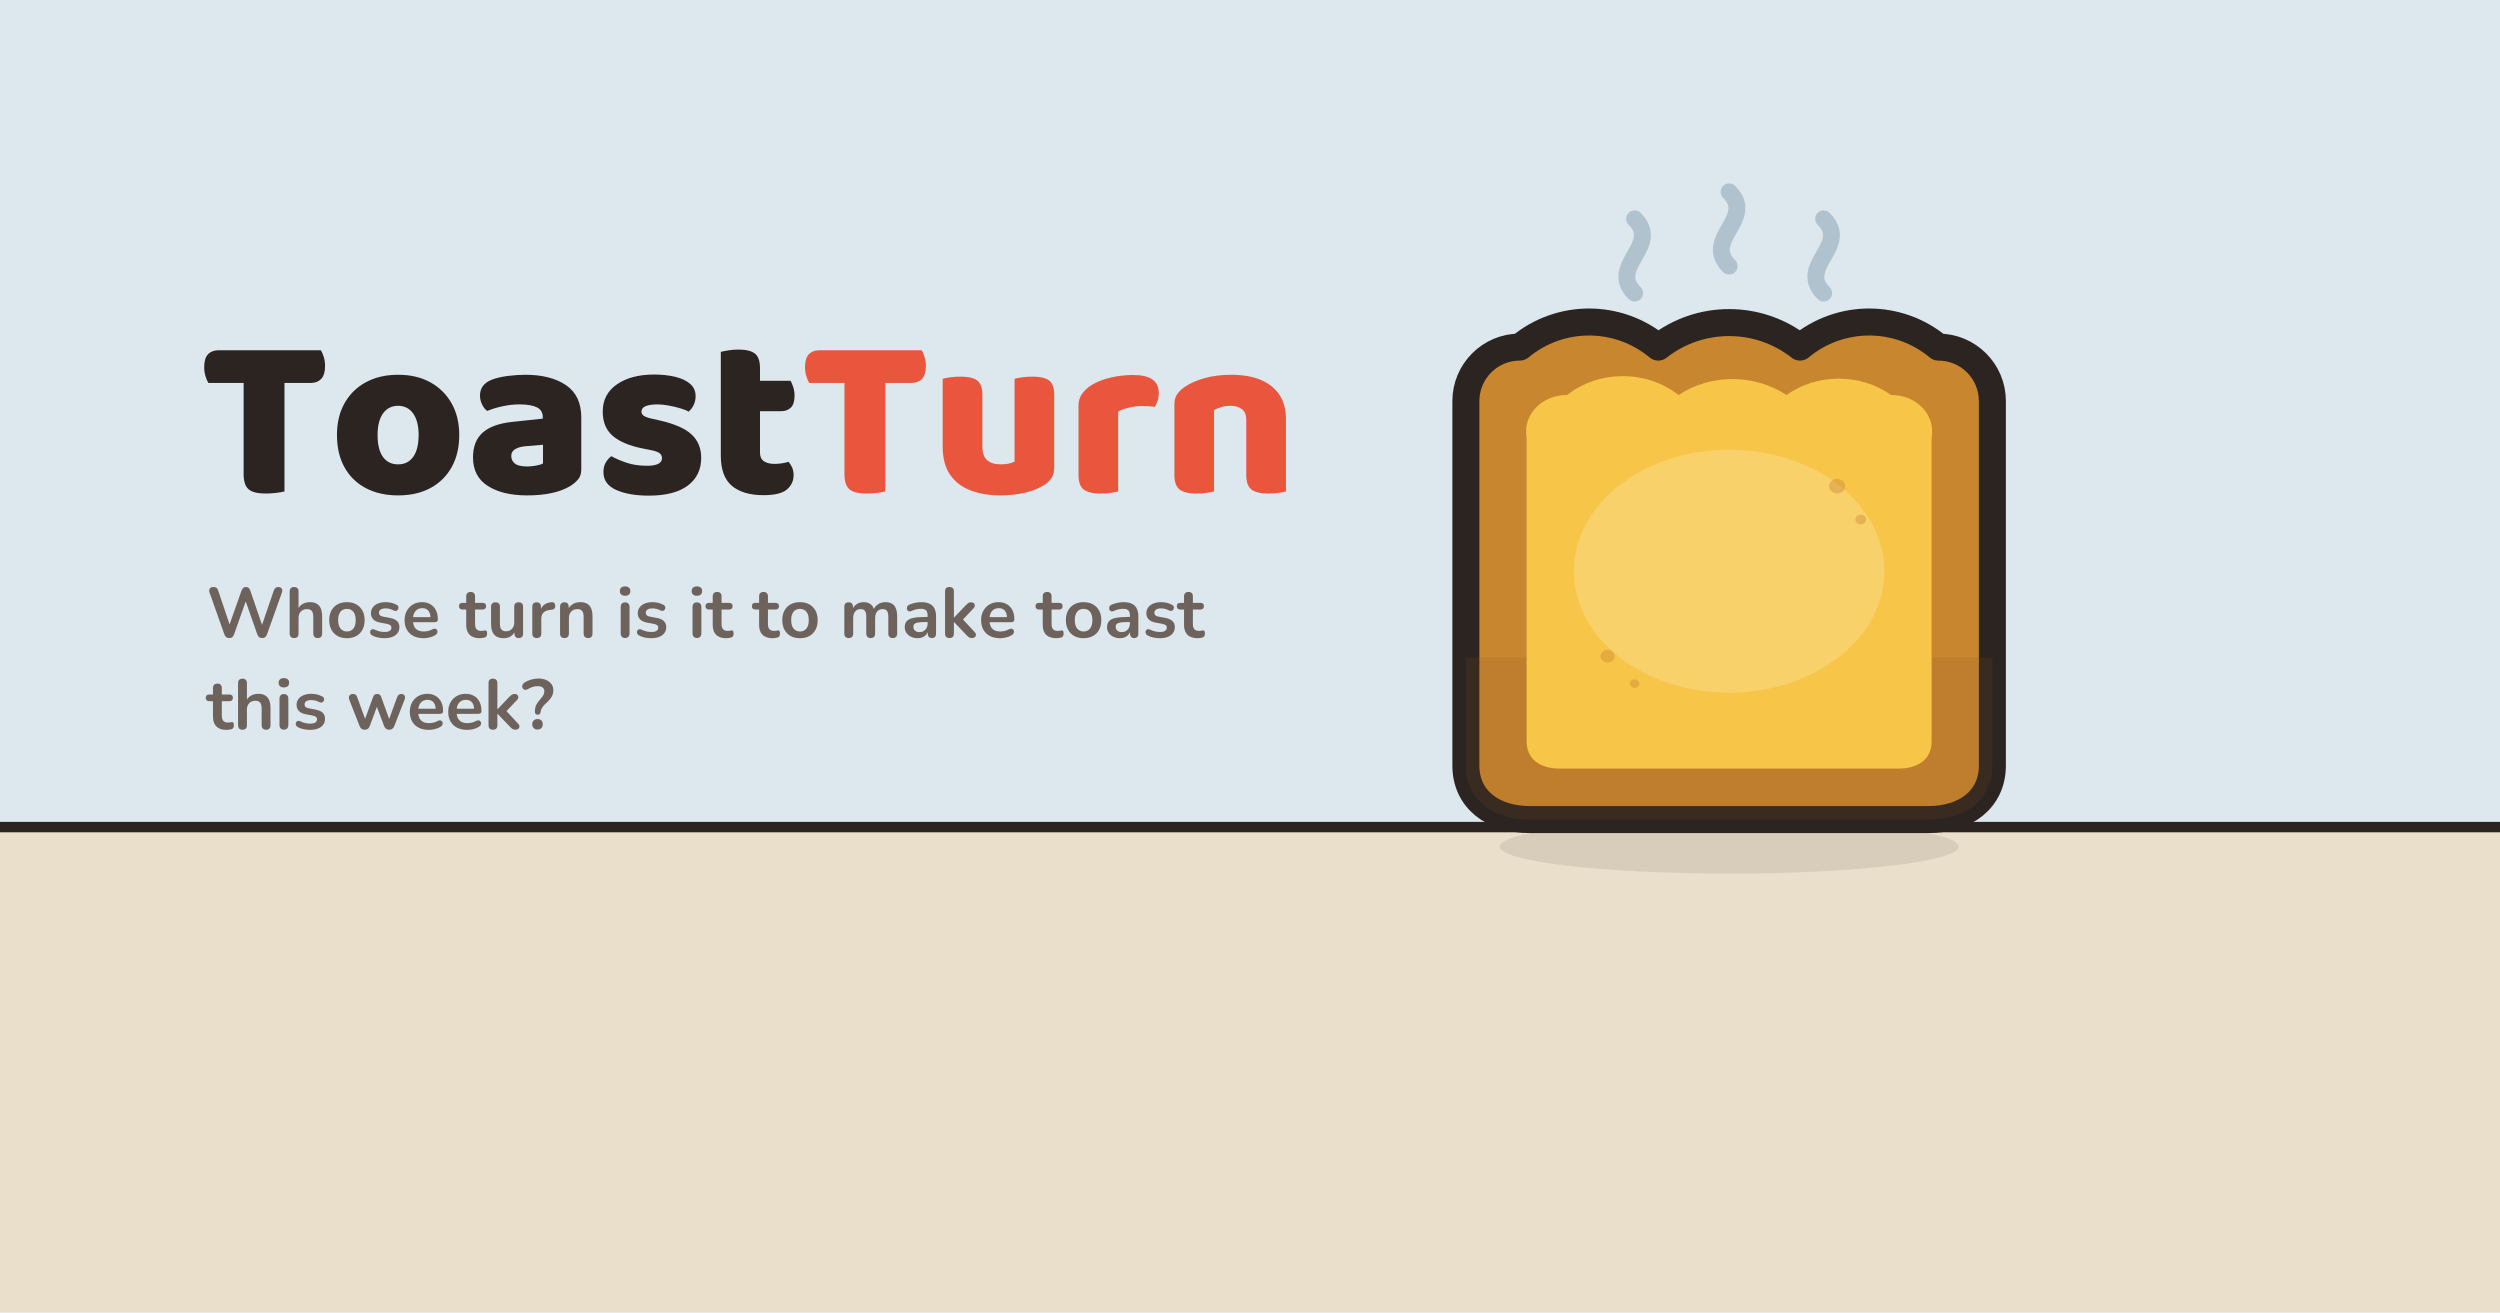
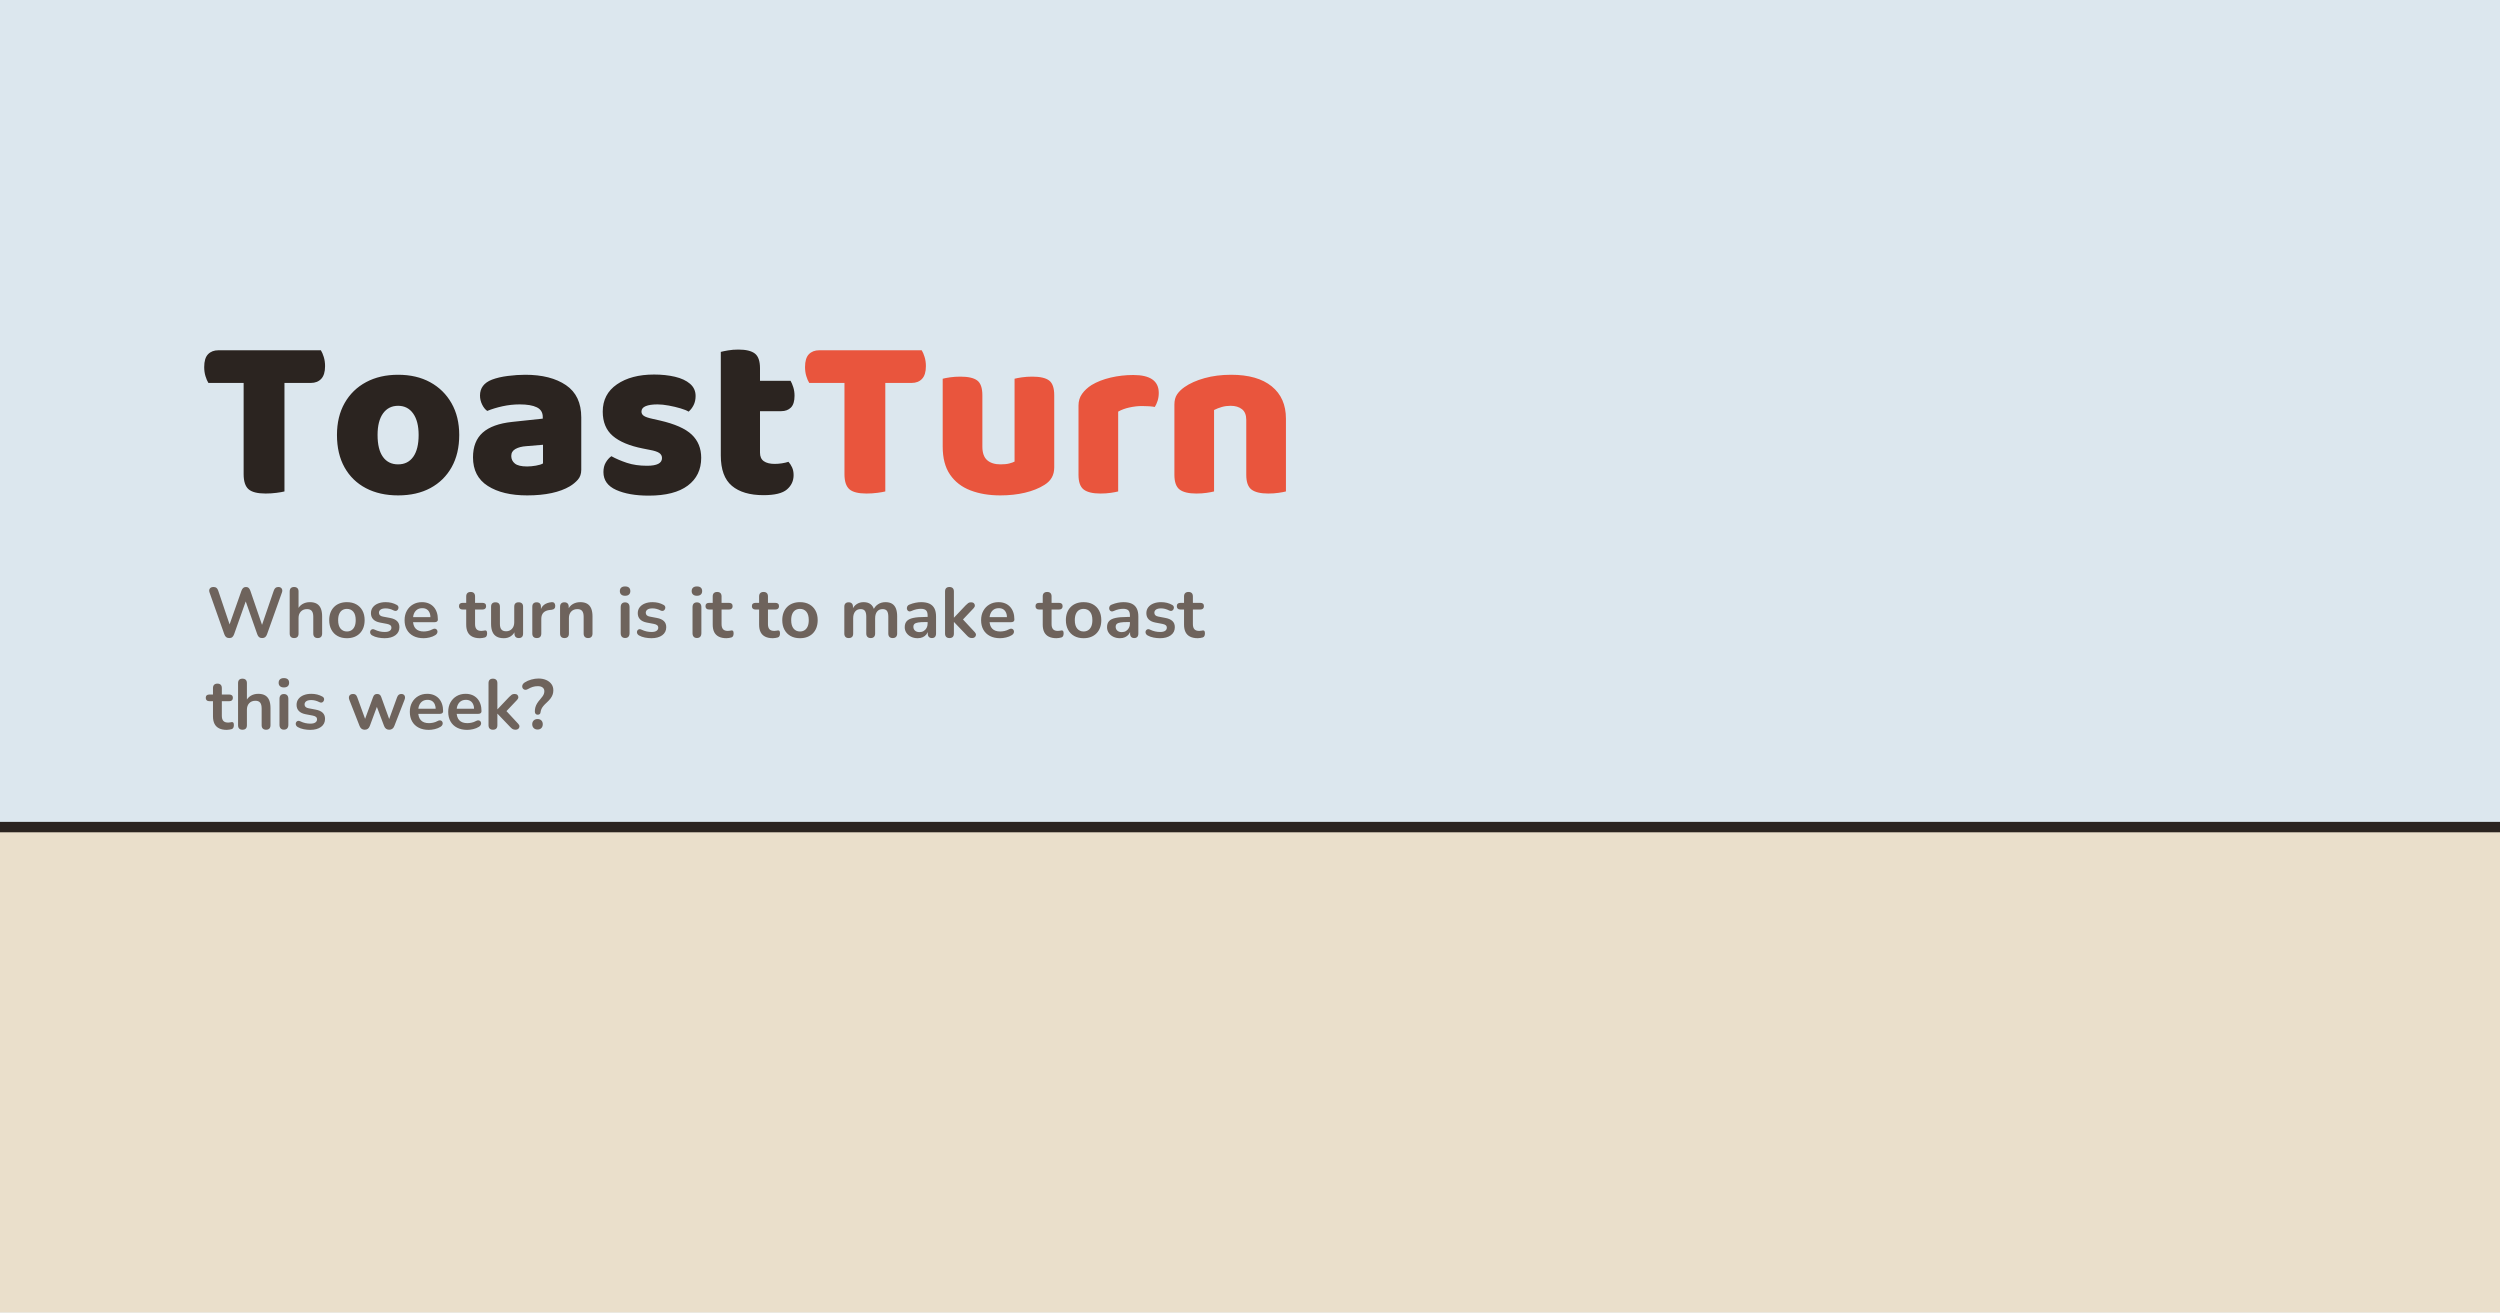
<svg xmlns="http://www.w3.org/2000/svg" width="1200" height="630" viewBox="0 0 1200 630">
-   <defs>
-     <clipPath id="crust">
-       <path d="M46 274 V166 A16 16 0 0 1 62 150 A32 32 0 0 1 103 150 A34 34 0 0 1 145 150 A32 32 0 0 1 186 150 A16 16 0 0 1 202 166 V274 C202 284 194 290 183 290 H65 C54 290 46 284 46 274 Z" />
-     </clipPath>
-   </defs>
  <rect width="1200" height="630" fill="#DCE7EE" />
  <rect y="397" width="1200" height="233" fill="#EADFCB" />
  <path d="M0 397 H1200" stroke="#2B2420" stroke-width="5" />
-   <g transform="translate(629.1 -76.4) scale(1.62)">
-     <ellipse cx="124" cy="298" rx="68" ry="8" fill="#2B2420" opacity="0.1" />
-     <g fill="none" stroke="#96AEBC" stroke-width="5" stroke-linecap="round" opacity="0.65">
-       <path d="M96 134 c-8-8 8-14 0-22" />
-       <path d="M124 126 c-8-8 8-14 0-22" />
-       <path d="M152 134 c-8-8 8-14 0-22" />
-     </g>
-     <path d="M46 274 V166 A16 16 0 0 1 62 150 A32 32 0 0 1 103 150 A34 34 0 0 1 145 150 A32 32 0 0 1 186 150 A16 16 0 0 1 202 166 V274 C202 284 194 290 183 290 H65 C54 290 46 284 46 274 Z" fill="#C8862F" stroke="#2B2420" stroke-width="8" stroke-linejoin="round" />
-     <rect clip-path="url(#crust)" x="28" y="242" width="200" height="64" fill="#8A5322" opacity="0.16" />
-     <g transform="translate(0 22) scale(1 0.9)">
-       <path d="M64 272 V172 A12 12 0 0 1 76 158 A25 25 0 0 1 109 158 A27 27 0 0 1 141 158 A25 25 0 0 1 172 158 A12 12 0 0 1 184 172 V272 C184 278 180 281 174 281 H74 C68 281 64 278 64 272 Z" fill="#F7C548" />
-       <ellipse cx="124" cy="216" rx="46" ry="40" fill="#FFFDF7" opacity="0.2" />
-       <g fill="#C8862F" opacity="0.4">
-         <circle cx="156" cy="188" r="2.4" />
-         <circle cx="163" cy="199" r="1.6" />
-         <circle cx="88" cy="244" r="2.1" />
-         <circle cx="96" cy="253" r="1.4" />
-       </g>
-     </g>
-   </g>
  <path d="M116.72 183.808V168.128H154.016Q154.8 169.36 155.416 171.376Q156.032 173.392 156.032 175.744Q156.032 179.888 154.184 181.848Q152.336 183.808 149.2 183.808ZM137.328 168.128V183.808H100.032Q99.248 182.576 98.632 180.56Q98.016 178.544 98.016 176.192Q98.016 171.936 99.864 170.032Q101.712 168.128 104.848 168.128ZM116.944 180.784H136.544V235.888Q135.312 236.224 132.736 236.56Q130.16 236.896 127.472 236.896Q121.648 236.896 119.296 234.824Q116.944 232.752 116.944 227.6Z M220.432 208.784Q220.432 217.744 216.792 224.24Q213.152 230.736 206.6 234.264Q200.048 237.792 191.088 237.792Q182.24 237.792 175.632 234.32Q169.024 230.848 165.384 224.352Q161.744 217.856 161.744 208.784Q161.744 199.936 165.44 193.44Q169.136 186.944 175.744 183.416Q182.352 179.888 191.088 179.888Q199.936 179.888 206.488 183.472Q213.04 187.056 216.736 193.552Q220.432 200.048 220.432 208.784ZM191.088 194.784Q186.496 194.784 183.864 198.424Q181.232 202.064 181.232 208.784Q181.232 215.728 183.808 219.312Q186.384 222.896 191.088 222.896Q195.792 222.896 198.368 219.256Q200.944 215.616 200.944 208.784Q200.944 202.176 198.312 198.48Q195.68 194.784 191.088 194.784Z M253.024 223.904Q254.928 223.904 257.224 223.512Q259.52 223.12 260.64 222.448V213.488L252.576 214.16Q249.44 214.384 247.424 215.504Q245.408 216.624 245.408 218.864Q245.408 221.104 247.144 222.504Q248.88 223.904 253.024 223.904ZM252.128 179.888Q264.336 179.888 271.672 184.872Q279.008 189.856 279.008 200.384V225.472Q279.008 228.384 277.384 230.232Q275.76 232.08 273.52 233.424Q269.936 235.552 264.784 236.672Q259.632 237.792 253.024 237.792Q241.264 237.792 234.152 233.256Q227.04 228.72 227.04 219.536Q227.04 211.808 231.688 207.664Q236.336 203.52 245.856 202.512L260.528 200.944V200.16Q260.528 196.912 257.672 195.512Q254.816 194.112 249.44 194.112Q245.296 194.112 241.208 195.008Q237.12 195.904 233.872 197.248Q232.416 196.24 231.408 194.168Q230.4 192.096 230.4 189.856Q230.4 184.48 236.112 182.24Q239.36 181.008 243.784 180.448Q248.208 179.888 252.128 179.888Z M336.576 219.76Q336.576 228.272 330.136 233.088Q323.696 237.904 311.376 237.904Q301.856 237.904 295.752 235.16Q289.648 232.416 289.648 226.592Q289.648 223.904 290.768 222.0Q291.888 220.096 293.456 218.976Q296.704 220.768 300.904 222.168Q305.104 223.568 310.592 223.568Q317.76 223.568 317.76 219.872Q317.76 218.304 316.416 217.408Q315.072 216.512 311.936 215.952L308.576 215.28Q298.944 213.376 294.128 209.232Q289.312 205.088 289.312 197.584Q289.312 189.184 296.144 184.48Q302.976 179.776 313.952 179.776Q319.44 179.776 323.976 180.84Q328.512 181.904 331.2 184.2Q333.888 186.496 333.888 190.08Q333.888 192.544 332.936 194.448Q331.984 196.352 330.528 197.584Q329.296 196.8 326.664 196.016Q324.032 195.232 321.008 194.672Q317.984 194.112 315.632 194.112Q311.936 194.112 309.92 194.952Q307.904 195.792 307.904 197.584Q307.904 198.816 309.024 199.6Q310.144 200.384 313.28 201.056L316.752 201.84Q327.504 204.304 332.04 208.616Q336.576 212.928 336.576 219.76Z M345.984 206.432H364.8V217.296Q364.8 220.096 366.648 221.384Q368.496 222.672 371.856 222.672Q373.536 222.672 375.328 222.392Q377.12 222.112 378.464 221.664Q379.472 222.784 380.2 224.352Q380.928 225.92 380.928 228.048Q380.928 232.192 377.736 234.936Q374.544 237.68 366.48 237.68Q356.624 237.68 351.304 233.2Q345.984 228.72 345.984 218.64ZM358.304 197.36V182.8H379.472Q380.144 183.92 380.76 185.824Q381.376 187.728 381.376 189.968Q381.376 193.888 379.64 195.624Q377.904 197.36 374.992 197.36ZM364.8 209.12H345.984V168.912Q347.216 168.576 349.512 168.184Q351.808 167.792 354.384 167.792Q359.872 167.792 362.336 169.696Q364.8 171.6 364.8 176.752Z" fill="#2B2420" />
  <path d="M405.12 183.808V168.128H442.416Q443.2 169.36 443.816 171.376Q444.432 173.392 444.432 175.744Q444.432 179.888 442.584 181.848Q440.736 183.808 437.6 183.808ZM425.728 168.128V183.808H388.432Q387.648 182.576 387.032 180.56Q386.416 178.544 386.416 176.192Q386.416 171.936 388.264 170.032Q390.112 168.128 393.248 168.128ZM405.344 180.784H424.944V235.888Q423.712 236.224 421.136 236.56Q418.56 236.896 415.872 236.896Q410.048 236.896 407.696 234.824Q405.344 232.752 405.344 227.6Z M452.496 214.384V206.992H471.536V214.384Q471.536 218.864 473.832 220.88Q476.128 222.896 480.272 222.896Q482.848 222.896 484.528 222.448Q486.208 222.0 486.992 221.552V206.992H506.032V224.352Q506.032 227.152 504.856 229.224Q503.68 231.296 501.328 232.752Q497.408 235.216 491.976 236.504Q486.544 237.792 480.16 237.792Q472.096 237.792 465.824 235.384Q459.552 232.976 456.024 227.824Q452.496 222.672 452.496 214.384ZM506.032 211.808H486.992V181.792Q488.224 181.456 490.52 181.12Q492.816 180.784 495.504 180.784Q501.104 180.784 503.568 182.632Q506.032 184.48 506.032 189.744ZM471.536 211.808H452.496V181.792Q453.728 181.456 456.024 181.12Q458.32 180.784 461.008 180.784Q466.608 180.784 469.072 182.632Q471.536 184.48 471.536 189.744Z M536.72 197.584V210.352H517.68V194.672Q517.68 191.424 519.416 189.016Q521.152 186.608 523.952 184.816Q527.872 182.464 533.136 181.232Q538.4 180.0 544.0 180.0Q556.208 180.0 556.208 188.624Q556.208 190.64 555.648 192.376Q555.088 194.112 554.304 195.344Q553.184 195.12 551.616 195.008Q550.048 194.896 548.144 194.896Q545.344 194.896 542.208 195.568Q539.072 196.24 536.72 197.584ZM517.68 206.432H536.72V235.888Q535.488 236.224 533.192 236.56Q530.896 236.896 528.208 236.896Q522.72 236.896 520.2 234.992Q517.68 233.088 517.68 227.936Z M617.248 200.944V211.248H598.208V201.504Q598.208 198.032 596.136 196.408Q594.064 194.784 590.704 194.784Q588.464 194.784 586.504 195.344Q584.544 195.904 582.752 196.8V211.248H563.712V194.224Q563.712 191.2 565.0 189.296Q566.288 187.392 568.528 185.824Q572.336 183.136 578.16 181.512Q583.984 179.888 590.928 179.888Q603.584 179.888 610.416 185.432Q617.248 190.976 617.248 200.944ZM563.712 206.432H582.752V235.888Q581.52 236.224 579.224 236.56Q576.928 236.896 574.24 236.896Q568.752 236.896 566.232 234.992Q563.712 233.088 563.712 227.936ZM598.208 206.432H617.248V235.888Q616.016 236.224 613.72 236.56Q611.424 236.896 608.736 236.896Q603.248 236.896 600.728 234.992Q598.208 233.088 598.208 227.936Z" fill="#E9553D" />
  <path d="M110.05 306.272Q109.132 306.272 108.571 305.83Q108.01 305.388 107.67 304.436L100.564 284.342Q100.19 283.254 100.717 282.506Q101.244 281.758 102.502 281.758Q103.42 281.758 103.93 282.183Q104.44 282.608 104.746 283.526L110.866 301.682H109.506L115.898 283.56Q116.238 282.642 116.748 282.2Q117.258 281.758 118.074 281.758Q118.89 281.758 119.366 282.2Q119.842 282.642 120.182 283.594L126.37 301.682H125.18L131.402 283.526Q131.708 282.642 132.218 282.2Q132.728 281.758 133.612 281.758Q134.7 281.758 135.21 282.506Q135.72 283.254 135.346 284.342L128.172 304.47Q127.832 305.388 127.288 305.83Q126.744 306.272 125.826 306.272Q124.908 306.272 124.364 305.83Q123.82 305.388 123.48 304.436L117.564 287.572H118.346L112.362 304.47Q112.022 305.388 111.495 305.83Q110.968 306.272 110.05 306.272Z M141.16 306.272Q140.14 306.272 139.596 305.711Q139.052 305.15 139.052 304.096V283.9Q139.052 282.846 139.596 282.302Q140.14 281.758 141.16 281.758Q142.18 281.758 142.741 282.302Q143.302 282.846 143.302 283.9V292.706H142.826Q143.574 290.904 145.155 289.969Q146.736 289.034 148.742 289.034Q150.748 289.034 152.04 289.782Q153.332 290.53 153.978 292.043Q154.624 293.556 154.624 295.868V304.096Q154.624 305.15 154.08 305.711Q153.536 306.272 152.516 306.272Q151.496 306.272 150.935 305.711Q150.374 305.15 150.374 304.096V296.072Q150.374 294.134 149.643 293.25Q148.912 292.366 147.382 292.366Q145.512 292.366 144.407 293.539Q143.302 294.712 143.302 296.65V304.096Q143.302 306.272 141.16 306.272Z M166.524 306.34Q163.94 306.34 162.036 305.286Q160.132 304.232 159.078 302.277Q158.024 300.322 158.024 297.67Q158.024 295.664 158.619 294.083Q159.214 292.502 160.336 291.363Q161.458 290.224 163.022 289.629Q164.586 289.034 166.524 289.034Q169.108 289.034 171.012 290.088Q172.916 291.142 173.97 293.08Q175.024 295.018 175.024 297.67Q175.024 299.676 174.429 301.274Q173.834 302.872 172.712 304.011Q171.59 305.15 170.026 305.745Q168.462 306.34 166.524 306.34ZM166.524 303.11Q167.782 303.11 168.734 302.498Q169.686 301.886 170.213 300.679Q170.74 299.472 170.74 297.67Q170.74 294.95 169.584 293.607Q168.428 292.264 166.524 292.264Q165.266 292.264 164.314 292.859Q163.362 293.454 162.835 294.661Q162.308 295.868 162.308 297.67Q162.308 300.356 163.464 301.733Q164.62 303.11 166.524 303.11Z M184.612 306.34Q183.15 306.34 181.518 306.034Q179.886 305.728 178.594 304.98Q178.05 304.64 177.829 304.181Q177.608 303.722 177.659 303.263Q177.71 302.804 177.999 302.464Q178.288 302.124 178.747 302.022Q179.206 301.92 179.75 302.192Q181.11 302.838 182.3 303.093Q183.49 303.348 184.646 303.348Q186.278 303.348 187.077 302.787Q187.876 302.226 187.876 301.308Q187.876 300.526 187.349 300.101Q186.822 299.676 185.768 299.472L182.368 298.826Q180.26 298.418 179.155 297.279Q178.05 296.14 178.05 294.338Q178.05 292.706 178.951 291.516Q179.852 290.326 181.45 289.68Q183.048 289.034 185.122 289.034Q186.618 289.034 187.927 289.357Q189.236 289.68 190.46 290.36Q190.97 290.632 191.157 291.074Q191.344 291.516 191.242 291.975Q191.14 292.434 190.834 292.791Q190.528 293.148 190.069 293.233Q189.61 293.318 189.032 293.046Q187.978 292.502 187.009 292.264Q186.04 292.026 185.156 292.026Q183.49 292.026 182.691 292.604Q181.892 293.182 181.892 294.134Q181.892 294.848 182.368 295.324Q182.844 295.8 183.83 295.97L187.23 296.616Q189.44 297.024 190.579 298.112Q191.718 299.2 191.718 301.036Q191.718 303.518 189.78 304.929Q187.842 306.34 184.612 306.34Z M203.312 306.34Q200.49 306.34 198.45 305.286Q196.41 304.232 195.305 302.294Q194.2 300.356 194.2 297.704Q194.2 295.12 195.271 293.182Q196.342 291.244 198.229 290.139Q200.116 289.034 202.53 289.034Q204.298 289.034 205.709 289.612Q207.12 290.19 208.123 291.278Q209.126 292.366 209.653 293.913Q210.18 295.46 210.18 297.398Q210.18 298.01 209.755 298.333Q209.33 298.656 208.548 298.656H197.634V296.208H207.188L206.644 296.718Q206.644 295.154 206.185 294.1Q205.726 293.046 204.859 292.485Q203.992 291.924 202.7 291.924Q201.272 291.924 200.269 292.587Q199.266 293.25 198.739 294.457Q198.212 295.664 198.212 297.33V297.568Q198.212 300.356 199.521 301.733Q200.83 303.11 203.38 303.11Q204.264 303.11 205.369 302.889Q206.474 302.668 207.46 302.124Q208.174 301.716 208.718 301.767Q209.262 301.818 209.585 302.158Q209.908 302.498 209.976 302.991Q210.044 303.484 209.789 303.994Q209.534 304.504 208.922 304.878Q207.732 305.626 206.185 305.983Q204.638 306.34 203.312 306.34Z M230.376 306.34Q228.166 306.34 226.687 305.592Q225.208 304.844 224.494 303.399Q223.78 301.954 223.78 299.812V292.57H222.012Q221.196 292.57 220.754 292.145Q220.312 291.72 220.312 290.972Q220.312 290.19 220.754 289.782Q221.196 289.374 222.012 289.374H223.78V286.28Q223.78 285.226 224.341 284.682Q224.902 284.138 225.922 284.138Q226.942 284.138 227.486 284.682Q228.03 285.226 228.03 286.28V289.374H231.634Q232.45 289.374 232.892 289.782Q233.334 290.19 233.334 290.972Q233.334 291.72 232.892 292.145Q232.45 292.57 231.634 292.57H228.03V299.574Q228.03 301.206 228.744 302.022Q229.458 302.838 231.056 302.838Q231.634 302.838 232.076 302.736Q232.518 302.634 232.858 302.6Q233.266 302.566 233.538 302.855Q233.81 303.144 233.81 304.028Q233.81 304.708 233.589 305.235Q233.368 305.762 232.79 305.966Q232.348 306.102 231.634 306.221Q230.92 306.34 230.376 306.34Z M241.834 306.34Q239.76 306.34 238.4 305.575Q237.04 304.81 236.377 303.28Q235.714 301.75 235.714 299.472V291.244Q235.714 290.156 236.258 289.629Q236.802 289.102 237.822 289.102Q238.842 289.102 239.403 289.629Q239.964 290.156 239.964 291.244V299.54Q239.964 301.308 240.678 302.158Q241.392 303.008 242.956 303.008Q244.656 303.008 245.744 301.835Q246.832 300.662 246.832 298.724V291.244Q246.832 290.156 247.376 289.629Q247.92 289.102 248.94 289.102Q249.96 289.102 250.521 289.629Q251.082 290.156 251.082 291.244V304.096Q251.082 306.272 249.008 306.272Q248.022 306.272 247.478 305.711Q246.934 305.15 246.934 304.096V301.512L247.41 302.532Q246.696 304.368 245.251 305.354Q243.806 306.34 241.834 306.34Z M257.678 306.272Q256.624 306.272 256.063 305.711Q255.502 305.15 255.502 304.096V291.244Q255.502 290.19 256.046 289.646Q256.59 289.102 257.576 289.102Q258.562 289.102 259.106 289.646Q259.65 290.19 259.65 291.244V293.386H259.31Q259.786 291.346 261.18 290.292Q262.574 289.238 264.886 289.034Q265.6 288.966 266.025 289.391Q266.45 289.816 266.518 290.7Q266.586 291.55 266.127 292.077Q265.668 292.604 264.75 292.706L264.002 292.774Q261.928 292.978 260.874 294.049Q259.82 295.12 259.82 297.058V304.096Q259.82 305.15 259.276 305.711Q258.732 306.272 257.678 306.272Z M270.938 306.272Q269.918 306.272 269.374 305.711Q268.83 305.15 268.83 304.096V291.244Q268.83 290.19 269.374 289.646Q269.918 289.102 270.904 289.102Q271.89 289.102 272.434 289.646Q272.978 290.19 272.978 291.244V293.556L272.604 292.706Q273.352 290.904 274.933 289.969Q276.514 289.034 278.52 289.034Q280.526 289.034 281.818 289.782Q283.11 290.53 283.756 292.043Q284.402 293.556 284.402 295.868V304.096Q284.402 305.15 283.858 305.711Q283.314 306.272 282.294 306.272Q281.274 306.272 280.713 305.711Q280.152 305.15 280.152 304.096V296.072Q280.152 294.134 279.421 293.25Q278.69 292.366 277.16 292.366Q275.29 292.366 274.185 293.539Q273.08 294.712 273.08 296.65V304.096Q273.08 306.272 270.938 306.272Z M300.042 306.238Q299.022 306.238 298.478 305.626Q297.934 305.014 297.934 303.926V291.448Q297.934 290.326 298.478 289.731Q299.022 289.136 300.042 289.136Q301.062 289.136 301.623 289.731Q302.184 290.326 302.184 291.448V303.926Q302.184 305.014 301.64 305.626Q301.096 306.238 300.042 306.238ZM300.042 285.974Q298.852 285.974 298.189 285.379Q297.526 284.784 297.526 283.73Q297.526 282.642 298.189 282.064Q298.852 281.486 300.042 281.486Q301.266 281.486 301.912 282.064Q302.558 282.642 302.558 283.73Q302.558 284.784 301.912 285.379Q301.266 285.974 300.042 285.974Z M312.69 306.34Q311.228 306.34 309.596 306.034Q307.964 305.728 306.672 304.98Q306.128 304.64 305.907 304.181Q305.686 303.722 305.737 303.263Q305.788 302.804 306.077 302.464Q306.366 302.124 306.825 302.022Q307.284 301.92 307.828 302.192Q309.188 302.838 310.378 303.093Q311.568 303.348 312.724 303.348Q314.356 303.348 315.155 302.787Q315.954 302.226 315.954 301.308Q315.954 300.526 315.427 300.101Q314.9 299.676 313.846 299.472L310.446 298.826Q308.338 298.418 307.233 297.279Q306.128 296.14 306.128 294.338Q306.128 292.706 307.029 291.516Q307.93 290.326 309.528 289.68Q311.126 289.034 313.2 289.034Q314.696 289.034 316.005 289.357Q317.314 289.68 318.538 290.36Q319.048 290.632 319.235 291.074Q319.422 291.516 319.32 291.975Q319.218 292.434 318.912 292.791Q318.606 293.148 318.147 293.233Q317.688 293.318 317.11 293.046Q316.056 292.502 315.087 292.264Q314.118 292.026 313.234 292.026Q311.568 292.026 310.769 292.604Q309.97 293.182 309.97 294.134Q309.97 294.848 310.446 295.324Q310.922 295.8 311.908 295.97L315.308 296.616Q317.518 297.024 318.657 298.112Q319.796 299.2 319.796 301.036Q319.796 303.518 317.858 304.929Q315.92 306.34 312.69 306.34Z M334.518 306.238Q333.498 306.238 332.954 305.626Q332.41 305.014 332.41 303.926V291.448Q332.41 290.326 332.954 289.731Q333.498 289.136 334.518 289.136Q335.538 289.136 336.099 289.731Q336.66 290.326 336.66 291.448V303.926Q336.66 305.014 336.116 305.626Q335.572 306.238 334.518 306.238ZM334.518 285.974Q333.328 285.974 332.665 285.379Q332.002 284.784 332.002 283.73Q332.002 282.642 332.665 282.064Q333.328 281.486 334.518 281.486Q335.742 281.486 336.388 282.064Q337.034 282.642 337.034 283.73Q337.034 284.784 336.388 285.379Q335.742 285.974 334.518 285.974Z M348.696 306.34Q346.486 306.34 345.007 305.592Q343.528 304.844 342.814 303.399Q342.1 301.954 342.1 299.812V292.57H340.332Q339.516 292.57 339.074 292.145Q338.632 291.72 338.632 290.972Q338.632 290.19 339.074 289.782Q339.516 289.374 340.332 289.374H342.1V286.28Q342.1 285.226 342.661 284.682Q343.222 284.138 344.242 284.138Q345.262 284.138 345.806 284.682Q346.35 285.226 346.35 286.28V289.374H349.954Q350.77 289.374 351.212 289.782Q351.654 290.19 351.654 290.972Q351.654 291.72 351.212 292.145Q350.77 292.57 349.954 292.57H346.35V299.574Q346.35 301.206 347.064 302.022Q347.778 302.838 349.376 302.838Q349.954 302.838 350.396 302.736Q350.838 302.634 351.178 302.6Q351.586 302.566 351.858 302.855Q352.13 303.144 352.13 304.028Q352.13 304.708 351.909 305.235Q351.688 305.762 351.11 305.966Q350.668 306.102 349.954 306.221Q349.24 306.34 348.696 306.34Z M370.966 306.34Q368.756 306.34 367.277 305.592Q365.798 304.844 365.084 303.399Q364.37 301.954 364.37 299.812V292.57H362.602Q361.786 292.57 361.344 292.145Q360.902 291.72 360.902 290.972Q360.902 290.19 361.344 289.782Q361.786 289.374 362.602 289.374H364.37V286.28Q364.37 285.226 364.931 284.682Q365.492 284.138 366.512 284.138Q367.532 284.138 368.076 284.682Q368.62 285.226 368.62 286.28V289.374H372.224Q373.04 289.374 373.482 289.782Q373.924 290.19 373.924 290.972Q373.924 291.72 373.482 292.145Q373.04 292.57 372.224 292.57H368.62V299.574Q368.62 301.206 369.334 302.022Q370.048 302.838 371.646 302.838Q372.224 302.838 372.666 302.736Q373.108 302.634 373.448 302.6Q373.856 302.566 374.128 302.855Q374.4 303.144 374.4 304.028Q374.4 304.708 374.179 305.235Q373.958 305.762 373.38 305.966Q372.938 306.102 372.224 306.221Q371.51 306.34 370.966 306.34Z M383.988 306.34Q381.404 306.34 379.5 305.286Q377.596 304.232 376.542 302.277Q375.488 300.322 375.488 297.67Q375.488 295.664 376.083 294.083Q376.678 292.502 377.8 291.363Q378.922 290.224 380.486 289.629Q382.05 289.034 383.988 289.034Q386.572 289.034 388.476 290.088Q390.38 291.142 391.434 293.08Q392.488 295.018 392.488 297.67Q392.488 299.676 391.893 301.274Q391.298 302.872 390.176 304.011Q389.054 305.15 387.49 305.745Q385.926 306.34 383.988 306.34ZM383.988 303.11Q385.246 303.11 386.198 302.498Q387.15 301.886 387.677 300.679Q388.204 299.472 388.204 297.67Q388.204 294.95 387.048 293.607Q385.892 292.264 383.988 292.264Q382.73 292.264 381.778 292.859Q380.826 293.454 380.299 294.661Q379.772 295.868 379.772 297.67Q379.772 300.356 380.928 301.733Q382.084 303.11 383.988 303.11Z M407.38 306.272Q406.36 306.272 405.816 305.711Q405.272 305.15 405.272 304.096V291.244Q405.272 290.19 405.816 289.646Q406.36 289.102 407.346 289.102Q408.332 289.102 408.876 289.646Q409.42 290.19 409.42 291.244V293.726L409.046 292.706Q409.726 291.006 411.154 290.02Q412.582 289.034 414.554 289.034Q416.56 289.034 417.852 289.986Q419.144 290.938 419.654 292.91H419.178Q419.858 291.108 421.422 290.071Q422.986 289.034 425.026 289.034Q426.93 289.034 428.171 289.782Q429.412 290.53 430.024 292.043Q430.636 293.556 430.636 295.868V304.096Q430.636 305.15 430.075 305.711Q429.514 306.272 428.494 306.272Q427.474 306.272 426.93 305.711Q426.386 305.15 426.386 304.096V296.038Q426.386 294.134 425.757 293.25Q425.128 292.366 423.632 292.366Q421.966 292.366 421.014 293.539Q420.062 294.712 420.062 296.786V304.096Q420.062 305.15 419.518 305.711Q418.974 306.272 417.954 306.272Q416.934 306.272 416.373 305.711Q415.812 305.15 415.812 304.096V296.038Q415.812 294.134 415.183 293.25Q414.554 292.366 413.092 292.366Q411.426 292.366 410.474 293.539Q409.522 294.712 409.522 296.786V304.096Q409.522 306.272 407.38 306.272Z M440.496 306.34Q438.694 306.34 437.283 305.643Q435.872 304.946 435.073 303.756Q434.274 302.566 434.274 301.07Q434.274 299.234 435.226 298.163Q436.178 297.092 438.32 296.616Q440.462 296.14 444.066 296.14H445.766V298.588H444.1Q441.992 298.588 440.734 298.792Q439.476 298.996 438.949 299.489Q438.422 299.982 438.422 300.866Q438.422 301.988 439.204 302.702Q439.986 303.416 441.38 303.416Q442.502 303.416 443.369 302.889Q444.236 302.362 444.746 301.444Q445.256 300.526 445.256 299.336V295.426Q445.256 293.726 444.508 292.978Q443.76 292.23 441.992 292.23Q441.006 292.23 439.867 292.468Q438.728 292.706 437.47 293.284Q436.824 293.59 436.331 293.454Q435.838 293.318 435.566 292.893Q435.294 292.468 435.294 291.958Q435.294 291.448 435.566 290.955Q435.838 290.462 436.484 290.224Q438.048 289.578 439.493 289.306Q440.938 289.034 442.128 289.034Q444.576 289.034 446.157 289.782Q447.738 290.53 448.52 292.043Q449.302 293.556 449.302 295.936V304.096Q449.302 305.15 448.792 305.711Q448.282 306.272 447.33 306.272Q446.378 306.272 445.851 305.711Q445.324 305.15 445.324 304.096V302.464H445.596Q445.358 303.654 444.661 304.521Q443.964 305.388 442.91 305.864Q441.856 306.34 440.496 306.34Z M455.728 306.272Q454.708 306.272 454.164 305.711Q453.62 305.15 453.62 304.096V283.9Q453.62 282.846 454.164 282.302Q454.708 281.758 455.728 281.758Q456.748 281.758 457.309 282.302Q457.87 282.846 457.87 283.9V296.446H457.938L463.548 290.53Q464.228 289.85 464.738 289.476Q465.248 289.102 466.132 289.102Q467.016 289.102 467.475 289.561Q467.934 290.02 467.934 290.666Q467.934 291.312 467.322 291.958L461.406 298.214V296.446L467.9 303.45Q468.512 304.096 468.461 304.759Q468.41 305.422 467.9 305.847Q467.39 306.272 466.608 306.272Q465.656 306.272 465.095 305.898Q464.534 305.524 463.854 304.776L457.938 298.588H457.87V304.096Q457.87 306.272 455.728 306.272Z M480.038 306.34Q477.216 306.34 475.176 305.286Q473.136 304.232 472.031 302.294Q470.926 300.356 470.926 297.704Q470.926 295.12 471.997 293.182Q473.068 291.244 474.955 290.139Q476.842 289.034 479.256 289.034Q481.024 289.034 482.435 289.612Q483.846 290.19 484.849 291.278Q485.852 292.366 486.379 293.913Q486.906 295.46 486.906 297.398Q486.906 298.01 486.481 298.333Q486.056 298.656 485.274 298.656H474.36V296.208H483.914L483.37 296.718Q483.37 295.154 482.911 294.1Q482.452 293.046 481.585 292.485Q480.718 291.924 479.426 291.924Q477.998 291.924 476.995 292.587Q475.992 293.25 475.465 294.457Q474.938 295.664 474.938 297.33V297.568Q474.938 300.356 476.247 301.733Q477.556 303.11 480.106 303.11Q480.99 303.11 482.095 302.889Q483.2 302.668 484.186 302.124Q484.9 301.716 485.444 301.767Q485.988 301.818 486.311 302.158Q486.634 302.498 486.702 302.991Q486.77 303.484 486.515 303.994Q486.26 304.504 485.648 304.878Q484.458 305.626 482.911 305.983Q481.364 306.34 480.038 306.34Z M507.102 306.34Q504.892 306.34 503.413 305.592Q501.934 304.844 501.22 303.399Q500.506 301.954 500.506 299.812V292.57H498.738Q497.922 292.57 497.48 292.145Q497.038 291.72 497.038 290.972Q497.038 290.19 497.48 289.782Q497.922 289.374 498.738 289.374H500.506V286.28Q500.506 285.226 501.067 284.682Q501.628 284.138 502.648 284.138Q503.668 284.138 504.212 284.682Q504.756 285.226 504.756 286.28V289.374H508.36Q509.176 289.374 509.618 289.782Q510.06 290.19 510.06 290.972Q510.06 291.72 509.618 292.145Q509.176 292.57 508.36 292.57H504.756V299.574Q504.756 301.206 505.47 302.022Q506.184 302.838 507.782 302.838Q508.36 302.838 508.802 302.736Q509.244 302.634 509.584 302.6Q509.992 302.566 510.264 302.855Q510.536 303.144 510.536 304.028Q510.536 304.708 510.315 305.235Q510.094 305.762 509.516 305.966Q509.074 306.102 508.36 306.221Q507.646 306.34 507.102 306.34Z M520.124 306.34Q517.54 306.34 515.636 305.286Q513.732 304.232 512.678 302.277Q511.624 300.322 511.624 297.67Q511.624 295.664 512.219 294.083Q512.814 292.502 513.936 291.363Q515.058 290.224 516.622 289.629Q518.186 289.034 520.124 289.034Q522.708 289.034 524.612 290.088Q526.516 291.142 527.57 293.08Q528.624 295.018 528.624 297.67Q528.624 299.676 528.029 301.274Q527.434 302.872 526.312 304.011Q525.19 305.15 523.626 305.745Q522.062 306.34 520.124 306.34ZM520.124 303.11Q521.382 303.11 522.334 302.498Q523.286 301.886 523.813 300.679Q524.34 299.472 524.34 297.67Q524.34 294.95 523.184 293.607Q522.028 292.264 520.124 292.264Q518.866 292.264 517.914 292.859Q516.962 293.454 516.435 294.661Q515.908 295.868 515.908 297.67Q515.908 300.356 517.064 301.733Q518.22 303.11 520.124 303.11Z M537.6 306.34Q535.798 306.34 534.387 305.643Q532.976 304.946 532.177 303.756Q531.378 302.566 531.378 301.07Q531.378 299.234 532.33 298.163Q533.282 297.092 535.424 296.616Q537.566 296.14 541.17 296.14H542.87V298.588H541.204Q539.096 298.588 537.838 298.792Q536.58 298.996 536.053 299.489Q535.526 299.982 535.526 300.866Q535.526 301.988 536.308 302.702Q537.09 303.416 538.484 303.416Q539.606 303.416 540.473 302.889Q541.34 302.362 541.85 301.444Q542.36 300.526 542.36 299.336V295.426Q542.36 293.726 541.612 292.978Q540.864 292.23 539.096 292.23Q538.11 292.23 536.971 292.468Q535.832 292.706 534.574 293.284Q533.928 293.59 533.435 293.454Q532.942 293.318 532.67 292.893Q532.398 292.468 532.398 291.958Q532.398 291.448 532.67 290.955Q532.942 290.462 533.588 290.224Q535.152 289.578 536.597 289.306Q538.042 289.034 539.232 289.034Q541.68 289.034 543.261 289.782Q544.842 290.53 545.624 292.043Q546.406 293.556 546.406 295.936V304.096Q546.406 305.15 545.896 305.711Q545.386 306.272 544.434 306.272Q543.482 306.272 542.955 305.711Q542.428 305.15 542.428 304.096V302.464H542.7Q542.462 303.654 541.765 304.521Q541.068 305.388 540.014 305.864Q538.96 306.34 537.6 306.34Z M556.81 306.34Q555.348 306.34 553.716 306.034Q552.084 305.728 550.792 304.98Q550.248 304.64 550.027 304.181Q549.806 303.722 549.857 303.263Q549.908 302.804 550.197 302.464Q550.486 302.124 550.945 302.022Q551.404 301.92 551.948 302.192Q553.308 302.838 554.498 303.093Q555.688 303.348 556.844 303.348Q558.476 303.348 559.275 302.787Q560.074 302.226 560.074 301.308Q560.074 300.526 559.547 300.101Q559.02 299.676 557.966 299.472L554.566 298.826Q552.458 298.418 551.353 297.279Q550.248 296.14 550.248 294.338Q550.248 292.706 551.149 291.516Q552.05 290.326 553.648 289.68Q555.246 289.034 557.32 289.034Q558.816 289.034 560.125 289.357Q561.434 289.68 562.658 290.36Q563.168 290.632 563.355 291.074Q563.542 291.516 563.44 291.975Q563.338 292.434 563.032 292.791Q562.726 293.148 562.267 293.233Q561.808 293.318 561.23 293.046Q560.176 292.502 559.207 292.264Q558.238 292.026 557.354 292.026Q555.688 292.026 554.889 292.604Q554.09 293.182 554.09 294.134Q554.09 294.848 554.566 295.324Q555.042 295.8 556.028 295.97L559.428 296.616Q561.638 297.024 562.777 298.112Q563.916 299.2 563.916 301.036Q563.916 303.518 561.978 304.929Q560.04 306.34 556.81 306.34Z M574.932 306.34Q572.722 306.34 571.243 305.592Q569.764 304.844 569.05 303.399Q568.336 301.954 568.336 299.812V292.57H566.568Q565.752 292.57 565.31 292.145Q564.868 291.72 564.868 290.972Q564.868 290.19 565.31 289.782Q565.752 289.374 566.568 289.374H568.336V286.28Q568.336 285.226 568.897 284.682Q569.458 284.138 570.478 284.138Q571.498 284.138 572.042 284.682Q572.586 285.226 572.586 286.28V289.374H576.19Q577.006 289.374 577.448 289.782Q577.89 290.19 577.89 290.972Q577.89 291.72 577.448 292.145Q577.006 292.57 576.19 292.57H572.586V299.574Q572.586 301.206 573.3 302.022Q574.014 302.838 575.612 302.838Q576.19 302.838 576.632 302.736Q577.074 302.634 577.414 302.6Q577.822 302.566 578.094 302.855Q578.366 303.144 578.366 304.028Q578.366 304.708 578.145 305.235Q577.924 305.762 577.346 305.966Q576.904 306.102 576.19 306.221Q575.476 306.34 574.932 306.34Z" fill="#6E635C" />
  <path d="M108.826 350.34Q106.616 350.34 105.137 349.592Q103.658 348.844 102.944 347.399Q102.23 345.954 102.23 343.812V336.57H100.462Q99.646 336.57 99.204 336.145Q98.762 335.72 98.762 334.972Q98.762 334.19 99.204 333.782Q99.646 333.374 100.462 333.374H102.23V330.28Q102.23 329.226 102.791 328.682Q103.352 328.138 104.372 328.138Q105.392 328.138 105.936 328.682Q106.48 329.226 106.48 330.28V333.374H110.084Q110.9 333.374 111.342 333.782Q111.784 334.19 111.784 334.972Q111.784 335.72 111.342 336.145Q110.9 336.57 110.084 336.57H106.48V343.574Q106.48 345.206 107.194 346.022Q107.908 346.838 109.506 346.838Q110.084 346.838 110.526 346.736Q110.968 346.634 111.308 346.6Q111.716 346.566 111.988 346.855Q112.26 347.144 112.26 348.028Q112.26 348.708 112.039 349.235Q111.818 349.762 111.24 349.966Q110.798 350.102 110.084 350.221Q109.37 350.34 108.826 350.34Z M116.374 350.272Q115.354 350.272 114.81 349.711Q114.266 349.15 114.266 348.096V327.9Q114.266 326.846 114.81 326.302Q115.354 325.758 116.374 325.758Q117.394 325.758 117.955 326.302Q118.516 326.846 118.516 327.9V336.706H118.04Q118.788 334.904 120.369 333.969Q121.95 333.034 123.956 333.034Q125.962 333.034 127.254 333.782Q128.546 334.53 129.192 336.043Q129.838 337.556 129.838 339.868V348.096Q129.838 349.15 129.294 349.711Q128.75 350.272 127.73 350.272Q126.71 350.272 126.149 349.711Q125.588 349.15 125.588 348.096V340.072Q125.588 338.134 124.857 337.25Q124.126 336.366 122.596 336.366Q120.726 336.366 119.621 337.539Q118.516 338.712 118.516 340.65V348.096Q118.516 350.272 116.374 350.272Z M136.264 350.238Q135.244 350.238 134.7 349.626Q134.156 349.014 134.156 347.926V335.448Q134.156 334.326 134.7 333.731Q135.244 333.136 136.264 333.136Q137.284 333.136 137.845 333.731Q138.406 334.326 138.406 335.448V347.926Q138.406 349.014 137.862 349.626Q137.318 350.238 136.264 350.238ZM136.264 329.974Q135.074 329.974 134.411 329.379Q133.748 328.784 133.748 327.73Q133.748 326.642 134.411 326.064Q135.074 325.486 136.264 325.486Q137.488 325.486 138.134 326.064Q138.78 326.642 138.78 327.73Q138.78 328.784 138.134 329.379Q137.488 329.974 136.264 329.974Z M148.912 350.34Q147.45 350.34 145.818 350.034Q144.186 349.728 142.894 348.98Q142.35 348.64 142.129 348.181Q141.908 347.722 141.959 347.263Q142.01 346.804 142.299 346.464Q142.588 346.124 143.047 346.022Q143.506 345.92 144.05 346.192Q145.41 346.838 146.6 347.093Q147.79 347.348 148.946 347.348Q150.578 347.348 151.377 346.787Q152.176 346.226 152.176 345.308Q152.176 344.526 151.649 344.101Q151.122 343.676 150.068 343.472L146.668 342.826Q144.56 342.418 143.455 341.279Q142.35 340.14 142.35 338.338Q142.35 336.706 143.251 335.516Q144.152 334.326 145.75 333.68Q147.348 333.034 149.422 333.034Q150.918 333.034 152.227 333.357Q153.536 333.68 154.76 334.36Q155.27 334.632 155.457 335.074Q155.644 335.516 155.542 335.975Q155.44 336.434 155.134 336.791Q154.828 337.148 154.369 337.233Q153.91 337.318 153.332 337.046Q152.278 336.502 151.309 336.264Q150.34 336.026 149.456 336.026Q147.79 336.026 146.991 336.604Q146.192 337.182 146.192 338.134Q146.192 338.848 146.668 339.324Q147.144 339.8 148.13 339.97L151.53 340.616Q153.74 341.024 154.879 342.112Q156.018 343.2 156.018 345.036Q156.018 347.518 154.08 348.929Q152.142 350.34 148.912 350.34Z M175.058 350.272Q174.208 350.272 173.596 349.847Q172.984 349.422 172.61 348.504L167.68 335.924Q167.374 335.108 167.493 334.479Q167.612 333.85 168.122 333.476Q168.632 333.102 169.482 333.102Q170.23 333.102 170.706 333.459Q171.182 333.816 171.522 334.802L175.636 346.124H174.854L179.104 334.53Q179.376 333.782 179.835 333.442Q180.294 333.102 181.042 333.102Q181.79 333.102 182.266 333.459Q182.742 333.816 182.98 334.53L187.162 346.124H186.448L190.596 334.7Q190.936 333.782 191.463 333.442Q191.99 333.102 192.636 333.102Q193.452 333.102 193.894 333.51Q194.336 333.918 194.404 334.547Q194.472 335.176 194.166 335.924L189.27 348.504Q188.93 349.388 188.301 349.83Q187.672 350.272 186.822 350.272Q185.972 350.272 185.343 349.83Q184.714 349.388 184.374 348.504L179.92 336.706H181.858L177.506 348.47Q177.166 349.388 176.554 349.83Q175.942 350.272 175.058 350.272Z M205.828 350.34Q203.006 350.34 200.966 349.286Q198.926 348.232 197.821 346.294Q196.716 344.356 196.716 341.704Q196.716 339.12 197.787 337.182Q198.858 335.244 200.745 334.139Q202.632 333.034 205.046 333.034Q206.814 333.034 208.225 333.612Q209.636 334.19 210.639 335.278Q211.642 336.366 212.169 337.913Q212.696 339.46 212.696 341.398Q212.696 342.01 212.271 342.333Q211.846 342.656 211.064 342.656H200.15V340.208H209.704L209.16 340.718Q209.16 339.154 208.701 338.1Q208.242 337.046 207.375 336.485Q206.508 335.924 205.216 335.924Q203.788 335.924 202.785 336.587Q201.782 337.25 201.255 338.457Q200.728 339.664 200.728 341.33V341.568Q200.728 344.356 202.037 345.733Q203.346 347.11 205.896 347.11Q206.78 347.11 207.885 346.889Q208.99 346.668 209.976 346.124Q210.69 345.716 211.234 345.767Q211.778 345.818 212.101 346.158Q212.424 346.498 212.492 346.991Q212.56 347.484 212.305 347.994Q212.05 348.504 211.438 348.878Q210.248 349.626 208.701 349.983Q207.154 350.34 205.828 350.34Z M224.256 350.34Q221.434 350.34 219.394 349.286Q217.354 348.232 216.249 346.294Q215.144 344.356 215.144 341.704Q215.144 339.12 216.215 337.182Q217.286 335.244 219.173 334.139Q221.06 333.034 223.474 333.034Q225.242 333.034 226.653 333.612Q228.064 334.19 229.067 335.278Q230.07 336.366 230.597 337.913Q231.124 339.46 231.124 341.398Q231.124 342.01 230.699 342.333Q230.274 342.656 229.492 342.656H218.578V340.208H228.132L227.588 340.718Q227.588 339.154 227.129 338.1Q226.67 337.046 225.803 336.485Q224.936 335.924 223.644 335.924Q222.216 335.924 221.213 336.587Q220.21 337.25 219.683 338.457Q219.156 339.664 219.156 341.33V341.568Q219.156 344.356 220.465 345.733Q221.774 347.11 224.324 347.11Q225.208 347.11 226.313 346.889Q227.418 346.668 228.404 346.124Q229.118 345.716 229.662 345.767Q230.206 345.818 230.529 346.158Q230.852 346.498 230.92 346.991Q230.988 347.484 230.733 347.994Q230.478 348.504 229.866 348.878Q228.676 349.626 227.129 349.983Q225.582 350.34 224.256 350.34Z M236.598 350.272Q235.578 350.272 235.034 349.711Q234.49 349.15 234.49 348.096V327.9Q234.49 326.846 235.034 326.302Q235.578 325.758 236.598 325.758Q237.618 325.758 238.179 326.302Q238.74 326.846 238.74 327.9V340.446H238.808L244.418 334.53Q245.098 333.85 245.608 333.476Q246.118 333.102 247.002 333.102Q247.886 333.102 248.345 333.561Q248.804 334.02 248.804 334.666Q248.804 335.312 248.192 335.958L242.276 342.214V340.446L248.77 347.45Q249.382 348.096 249.331 348.759Q249.28 349.422 248.77 349.847Q248.26 350.272 247.478 350.272Q246.526 350.272 245.965 349.898Q245.404 349.524 244.724 348.776L238.808 342.588H238.74V348.096Q238.74 350.272 236.598 350.272Z M258.086 343.064Q257.44 343.064 257.083 342.639Q256.726 342.214 256.726 341.5Q256.726 340.446 256.981 339.511Q257.236 338.576 257.814 337.624Q258.392 336.672 259.344 335.618Q260.058 334.802 260.483 334.173Q260.908 333.544 261.095 332.966Q261.282 332.388 261.282 331.776Q261.282 330.654 260.466 330.008Q259.65 329.362 258.154 329.362Q256.794 329.362 255.689 329.719Q254.584 330.076 253.462 330.722Q252.714 331.164 252.119 331.113Q251.524 331.062 251.15 330.688Q250.776 330.314 250.674 329.77Q250.572 329.226 250.844 328.648Q251.116 328.07 251.83 327.594Q253.224 326.676 255.026 326.183Q256.828 325.69 258.426 325.69Q260.568 325.69 262.183 326.404Q263.798 327.118 264.699 328.376Q265.6 329.634 265.6 331.334Q265.6 332.388 265.294 333.323Q264.988 334.258 264.308 335.193Q263.628 336.128 262.438 337.216Q261.384 338.168 260.755 338.95Q260.126 339.732 259.837 340.446Q259.548 341.16 259.446 341.976Q259.412 342.452 259.055 342.758Q258.698 343.064 258.086 343.064ZM258.018 350.17Q256.862 350.17 256.165 349.456Q255.468 348.742 255.468 347.62Q255.468 346.532 256.165 345.835Q256.862 345.138 258.018 345.138Q259.208 345.138 259.871 345.835Q260.534 346.532 260.534 347.62Q260.534 348.742 259.871 349.456Q259.208 350.17 258.018 350.17Z" fill="#6E635C" />
</svg>
